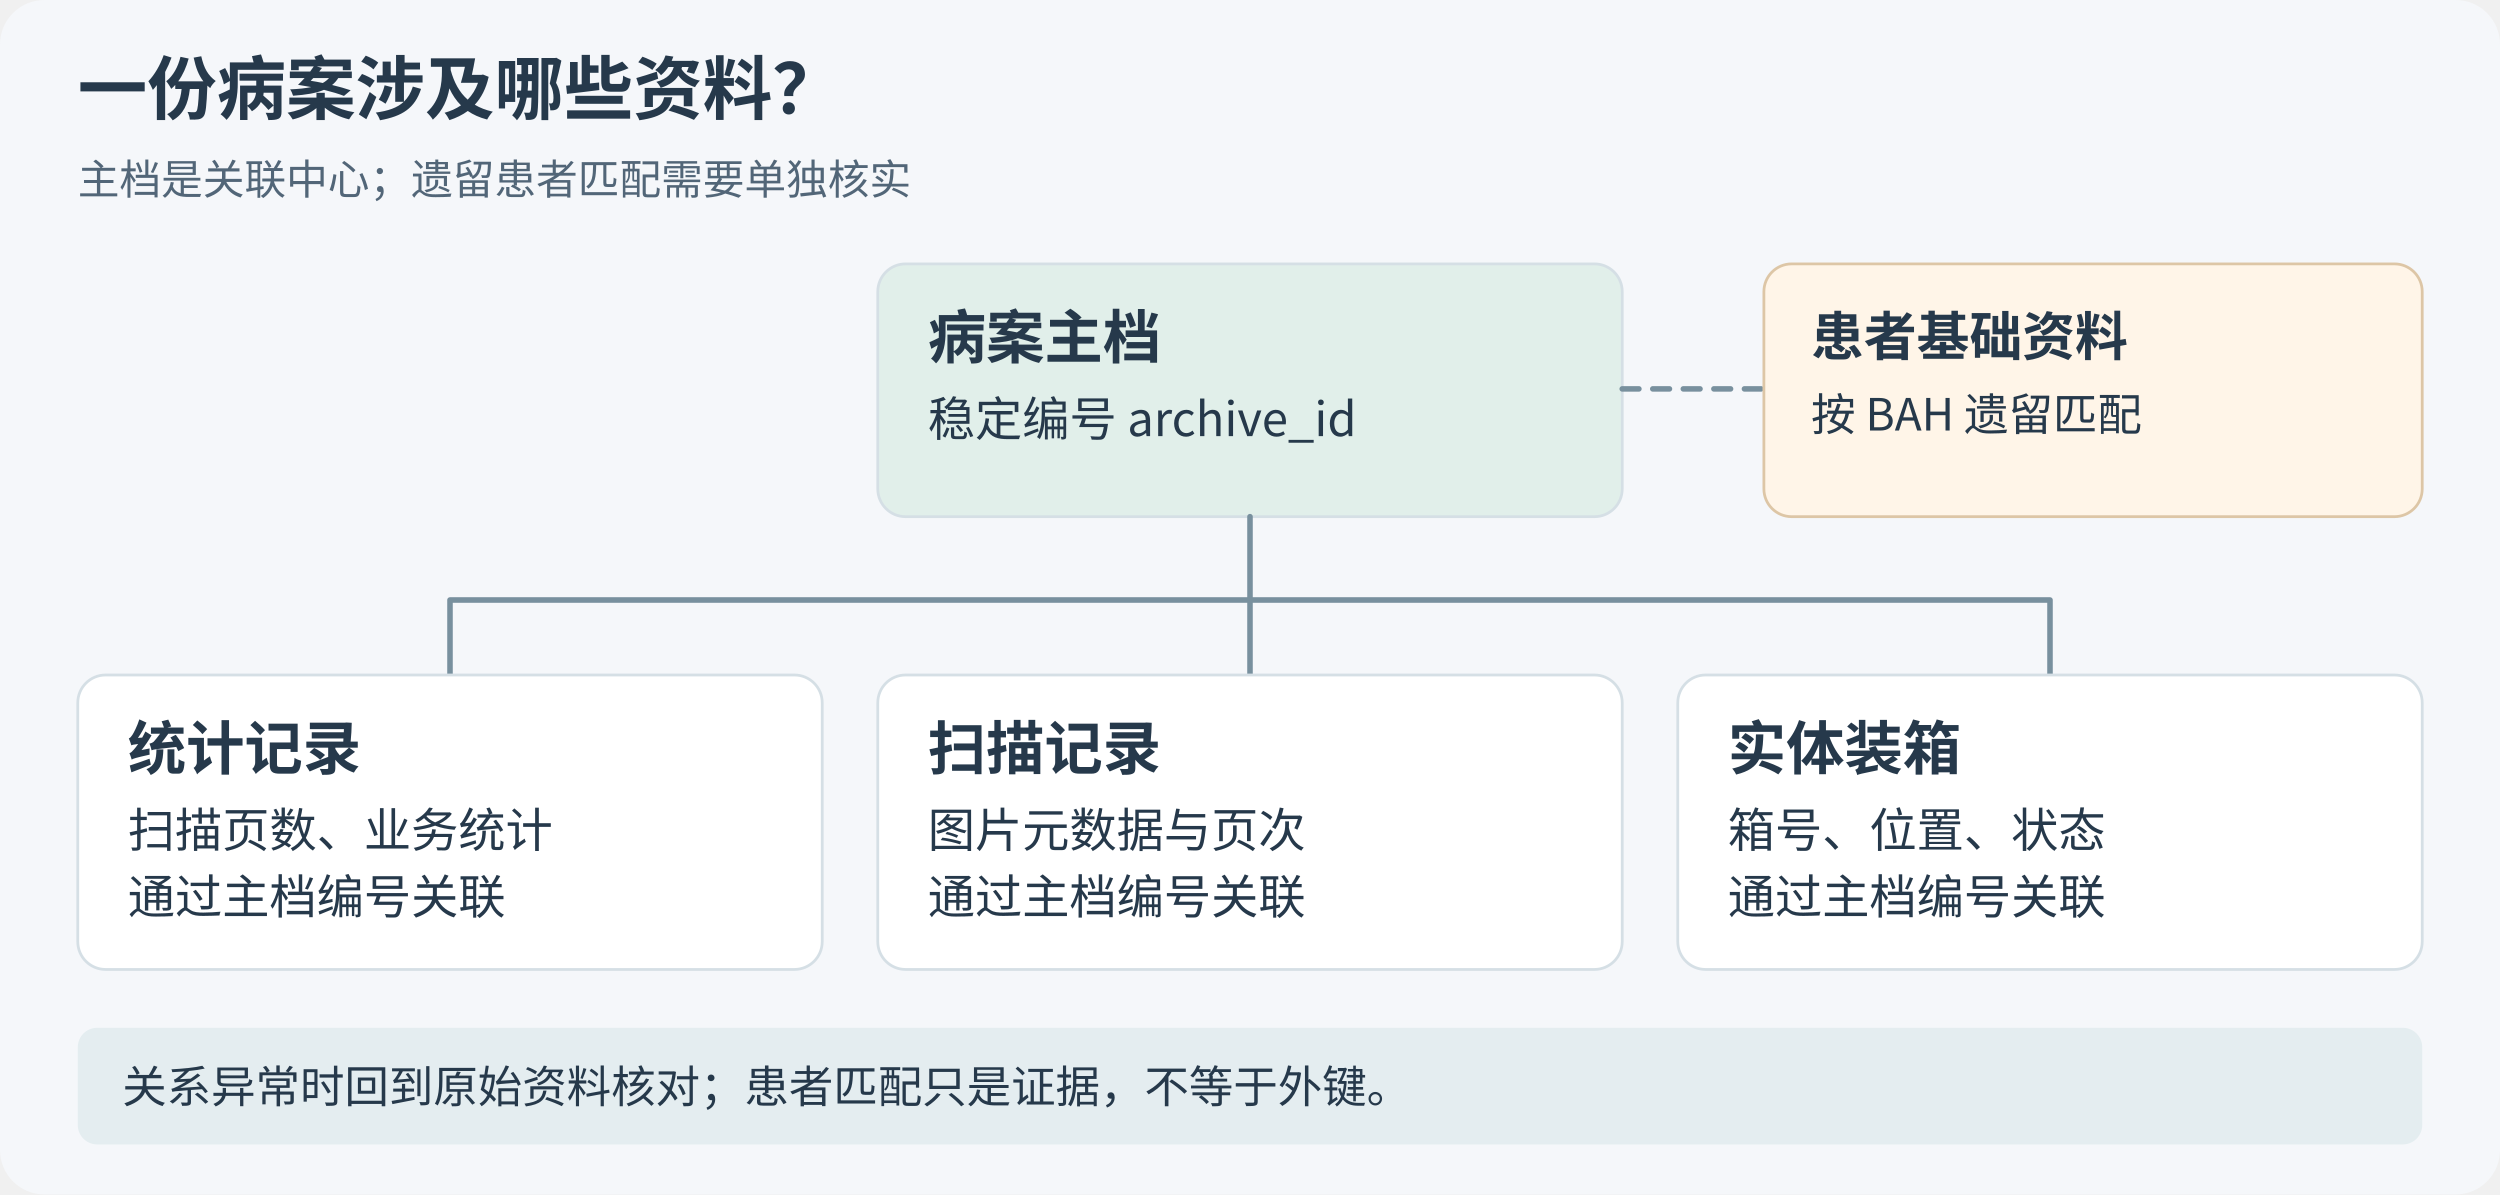
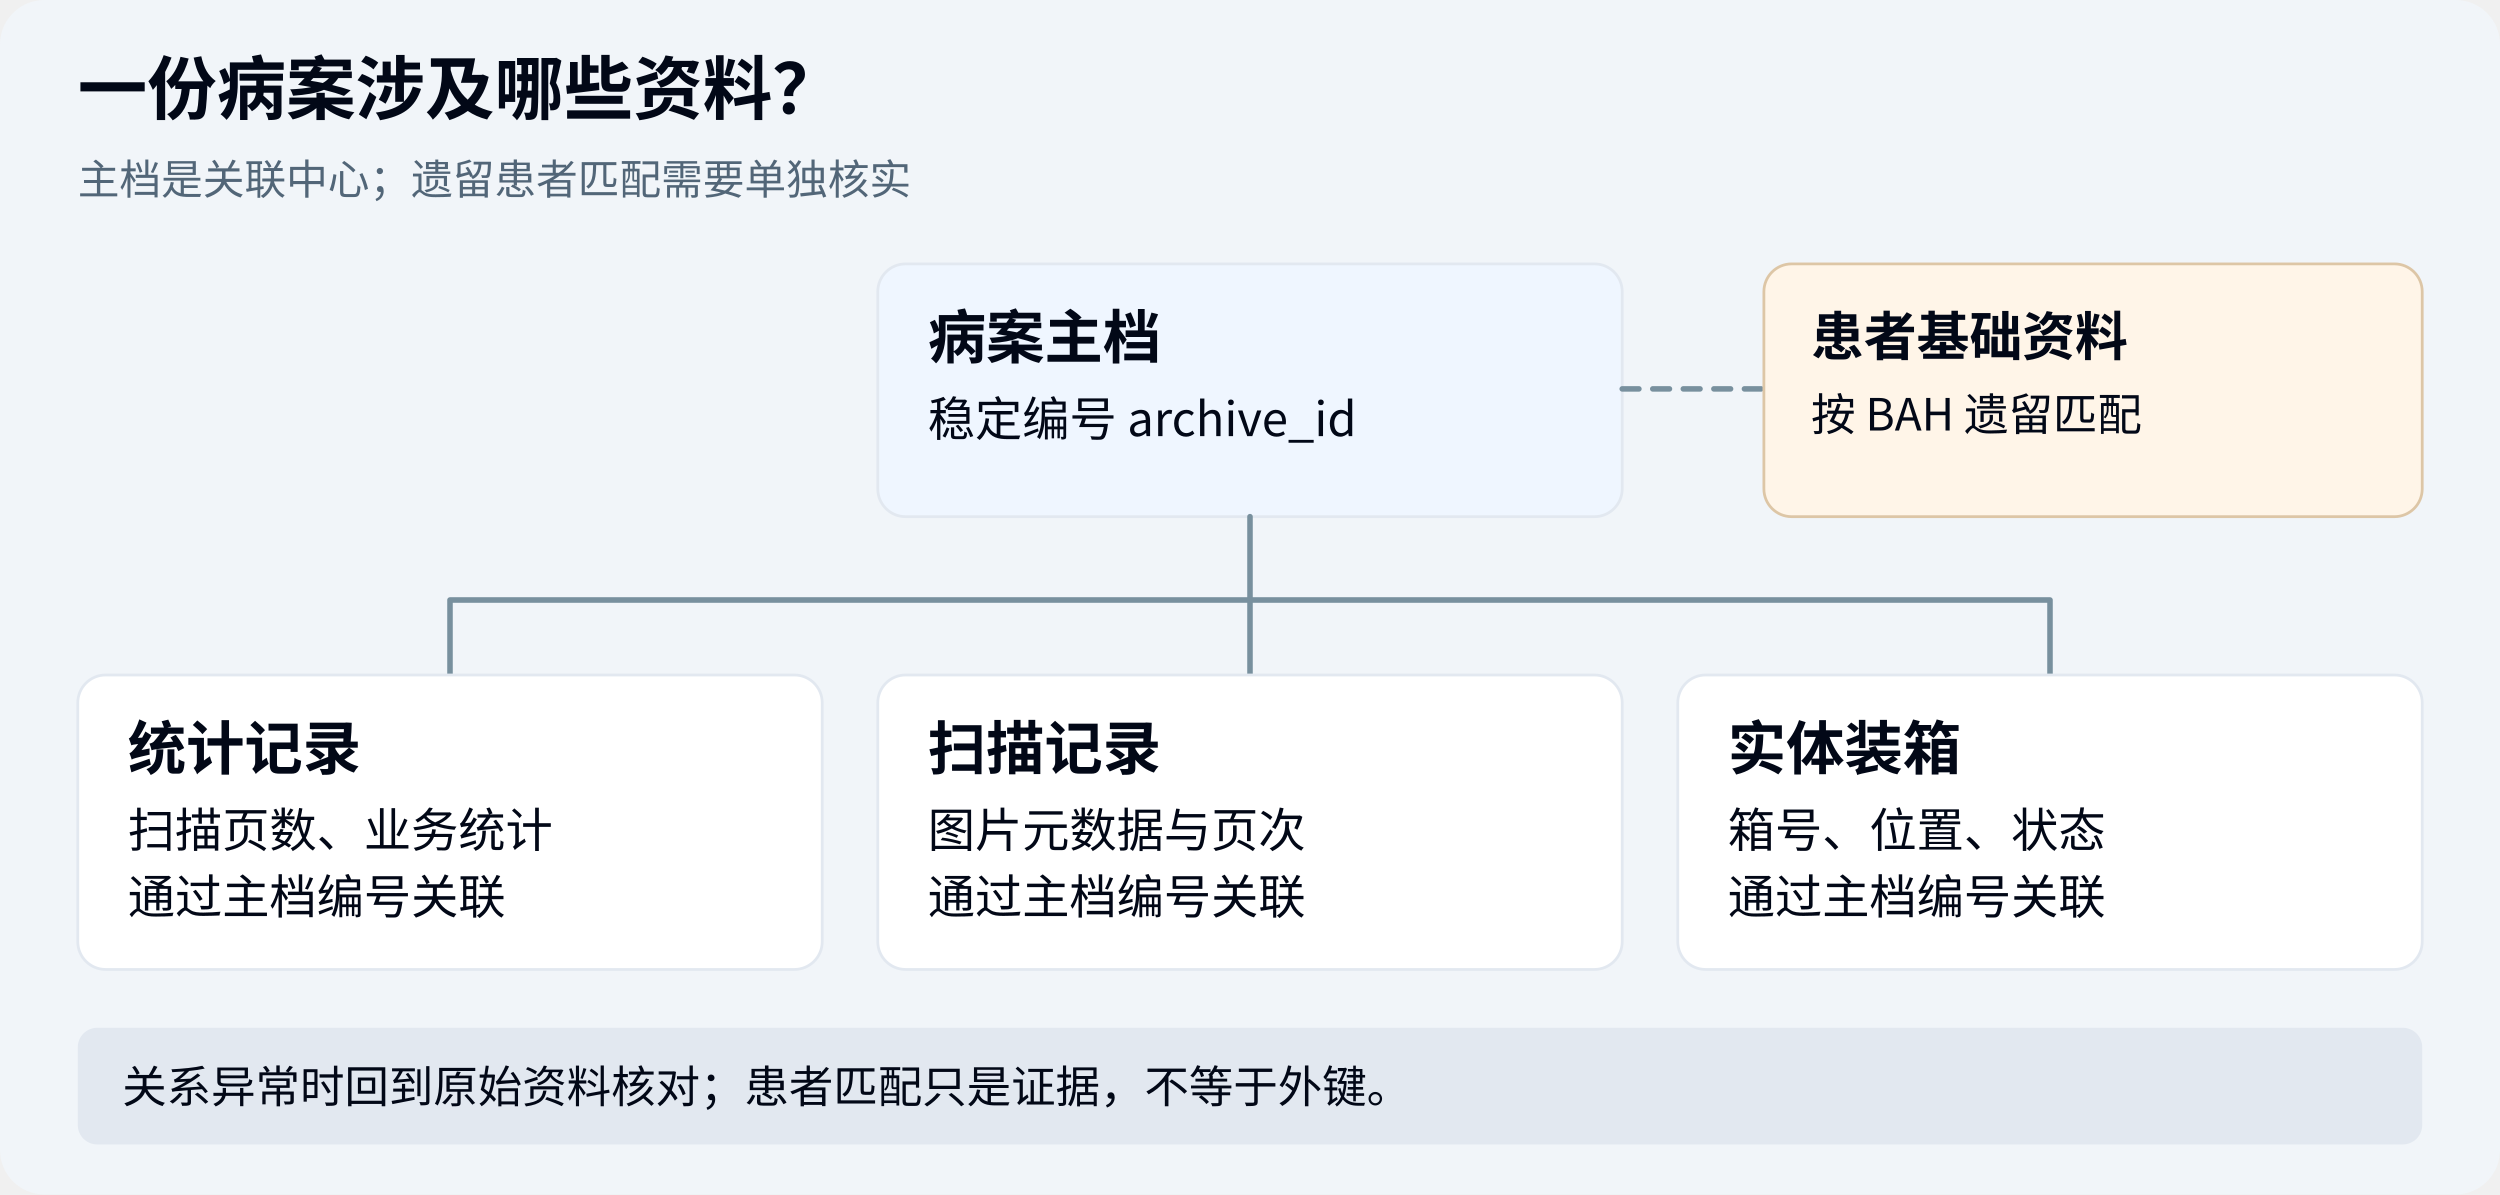
<svg xmlns="http://www.w3.org/2000/svg" viewBox="0 0 900 430" role="img" aria-labelledby="title desc">
-   <rect width="900" height="430" rx="16" fill="#f5f7fa" />
-   <g font-family="HarmonyOS Sans SC, Noto Sans CJK SC, PingFang SC, Microsoft YaHei, sans-serif" fill="#223344">
-     <text x="28" y="41" font-size="25" font-weight="700" fill="#26394b" text-anchor="start">一份病案涉及哪些资料？</text>
+   <rect width="900" height="430" rx="16" fill="#f1f5f9" />
+   <g font-family="HarmonyOS Sans SC, Noto Sans CJK SC, PingFang SC, Microsoft YaHei, sans-serif" fill="#020817">
+     <text x="28" y="41" font-size="25" font-weight="700" fill="#020817" text-anchor="start">一份病案涉及哪些资料？</text>
    <text x="28" y="70" font-size="15" font-weight="400" fill="#526678" text-anchor="start">主档是关联中心；遗留患者匹配需要单独核实</text>
-     <rect x="316" y="95" width="268" height="91" rx="10" fill="#e1efea" stroke="#d5dfe5" />
-     <text x="334" y="129" font-size="21" font-weight="700" fill="#26394b" text-anchor="start">病案主档</text>
-     <text x="334" y="157" font-size="17" font-weight="400" fill="#26394b" text-anchor="start">稳定编号 archive_id</text>
+     <rect x="316" y="95" width="268" height="91" rx="10" fill="#eff6ff" stroke="#e2e8f0" />
+     <text x="334" y="129" font-size="21" font-weight="700" fill="#020817" text-anchor="start">病案主档</text>
+     <text x="334" y="157" font-size="17" font-weight="400" fill="#020817" text-anchor="start">稳定编号 archive_id</text>
    <path d="M450 186 V216 H162 V243 M450 216 V243 M450 216 H738 V243" fill="none" stroke="#78909e" stroke-width="2" stroke-linejoin="round" stroke-linecap="round" />
-     <rect x="28" y="243" width="268" height="106" rx="10" fill="#fff" stroke="#d5dfe5" />
-     <text x="46" y="277" font-size="21" font-weight="700" fill="#26394b" text-anchor="start">统计记录</text>
-     <text x="46" y="305" font-size="17" font-weight="400" fill="#26394b" text-anchor="start">扫描页数、业务统计</text>
-     <text x="46" y="329" font-size="17" font-weight="400" fill="#26394b" text-anchor="start">通过主档编号关联</text>
-     <rect x="316" y="243" width="268" height="106" rx="10" fill="#fff" stroke="#d5dfe5" />
-     <text x="334" y="277" font-size="21" font-weight="700" fill="#26394b" text-anchor="start">扫描记录</text>
-     <text x="334" y="305" font-size="17" font-weight="400" fill="#26394b" text-anchor="start">图片元数据与页次</text>
-     <text x="334" y="329" font-size="17" font-weight="400" fill="#26394b" text-anchor="start">通过主档编号关联</text>
-     <rect x="604" y="243" width="268" height="106" rx="10" fill="#fff" stroke="#d5dfe5" />
-     <text x="622" y="277" font-size="21" font-weight="700" fill="#26394b" text-anchor="start">实体装箱</text>
-     <text x="622" y="305" font-size="17" font-weight="400" fill="#26394b" text-anchor="start">箱号、位置、状态</text>
-     <text x="622" y="329" font-size="17" font-weight="400" fill="#26394b" text-anchor="start">通过主档编号关联</text>
+     <rect x="28" y="243" width="268" height="106" rx="10" fill="#fff" stroke="#e2e8f0" />
+     <text x="46" y="277" font-size="21" font-weight="700" fill="#020817" text-anchor="start">统计记录</text>
+     <text x="46" y="305" font-size="17" font-weight="400" fill="#020817" text-anchor="start">扫描页数、业务统计</text>
+     <text x="46" y="329" font-size="17" font-weight="400" fill="#020817" text-anchor="start">通过主档编号关联</text>
+     <rect x="316" y="243" width="268" height="106" rx="10" fill="#fff" stroke="#e2e8f0" />
+     <text x="334" y="277" font-size="21" font-weight="700" fill="#020817" text-anchor="start">扫描记录</text>
+     <text x="334" y="305" font-size="17" font-weight="400" fill="#020817" text-anchor="start">图片元数据与页次</text>
+     <text x="334" y="329" font-size="17" font-weight="400" fill="#020817" text-anchor="start">通过主档编号关联</text>
+     <rect x="604" y="243" width="268" height="106" rx="10" fill="#fff" stroke="#e2e8f0" />
+     <text x="622" y="277" font-size="21" font-weight="700" fill="#020817" text-anchor="start">实体装箱</text>
+     <text x="622" y="305" font-size="17" font-weight="400" fill="#020817" text-anchor="start">箱号、位置、状态</text>
+     <text x="622" y="329" font-size="17" font-weight="400" fill="#020817" text-anchor="start">通过主档编号关联</text>
    <path d="M584 140 H635" fill="none" stroke="#78909e" stroke-width="2" stroke-linejoin="round" stroke-linecap="round" stroke-dasharray="6 5" />
    <rect x="635" y="95" width="237" height="91" rx="10" fill="#fff5e8" stroke="#ddc6a6" />
-     <text x="652" y="128" font-size="19" font-weight="700" fill="#26394b" text-anchor="start">患者基础资料</text>
-     <text x="652" y="155" font-size="16" font-weight="400" fill="#26394b" text-anchor="start">按 BAH 遗留匹配</text>
-     <rect x="28" y="370" width="844" height="42" rx="7" fill="#e4edf0" stroke="none" />
-     <text x="44" y="397" font-size="16" font-weight="400" fill="#26394b" text-anchor="start">关系异常时回到原始资料核对；患者匹配只是证据，不等于外键。</text>
+     <text x="652" y="128" font-size="19" font-weight="700" fill="#020817" text-anchor="start">患者基础资料</text>
+     <text x="652" y="155" font-size="16" font-weight="400" fill="#020817" text-anchor="start">按 BAH 遗留匹配</text>
+     <rect x="28" y="370" width="844" height="42" rx="7" fill="#e2e8f0" stroke="none" />
+     <text x="44" y="397" font-size="16" font-weight="400" fill="#020817" text-anchor="start">关系异常时回到原始资料核对；患者匹配只是证据，不等于外键。</text>
  </g>
</svg>
